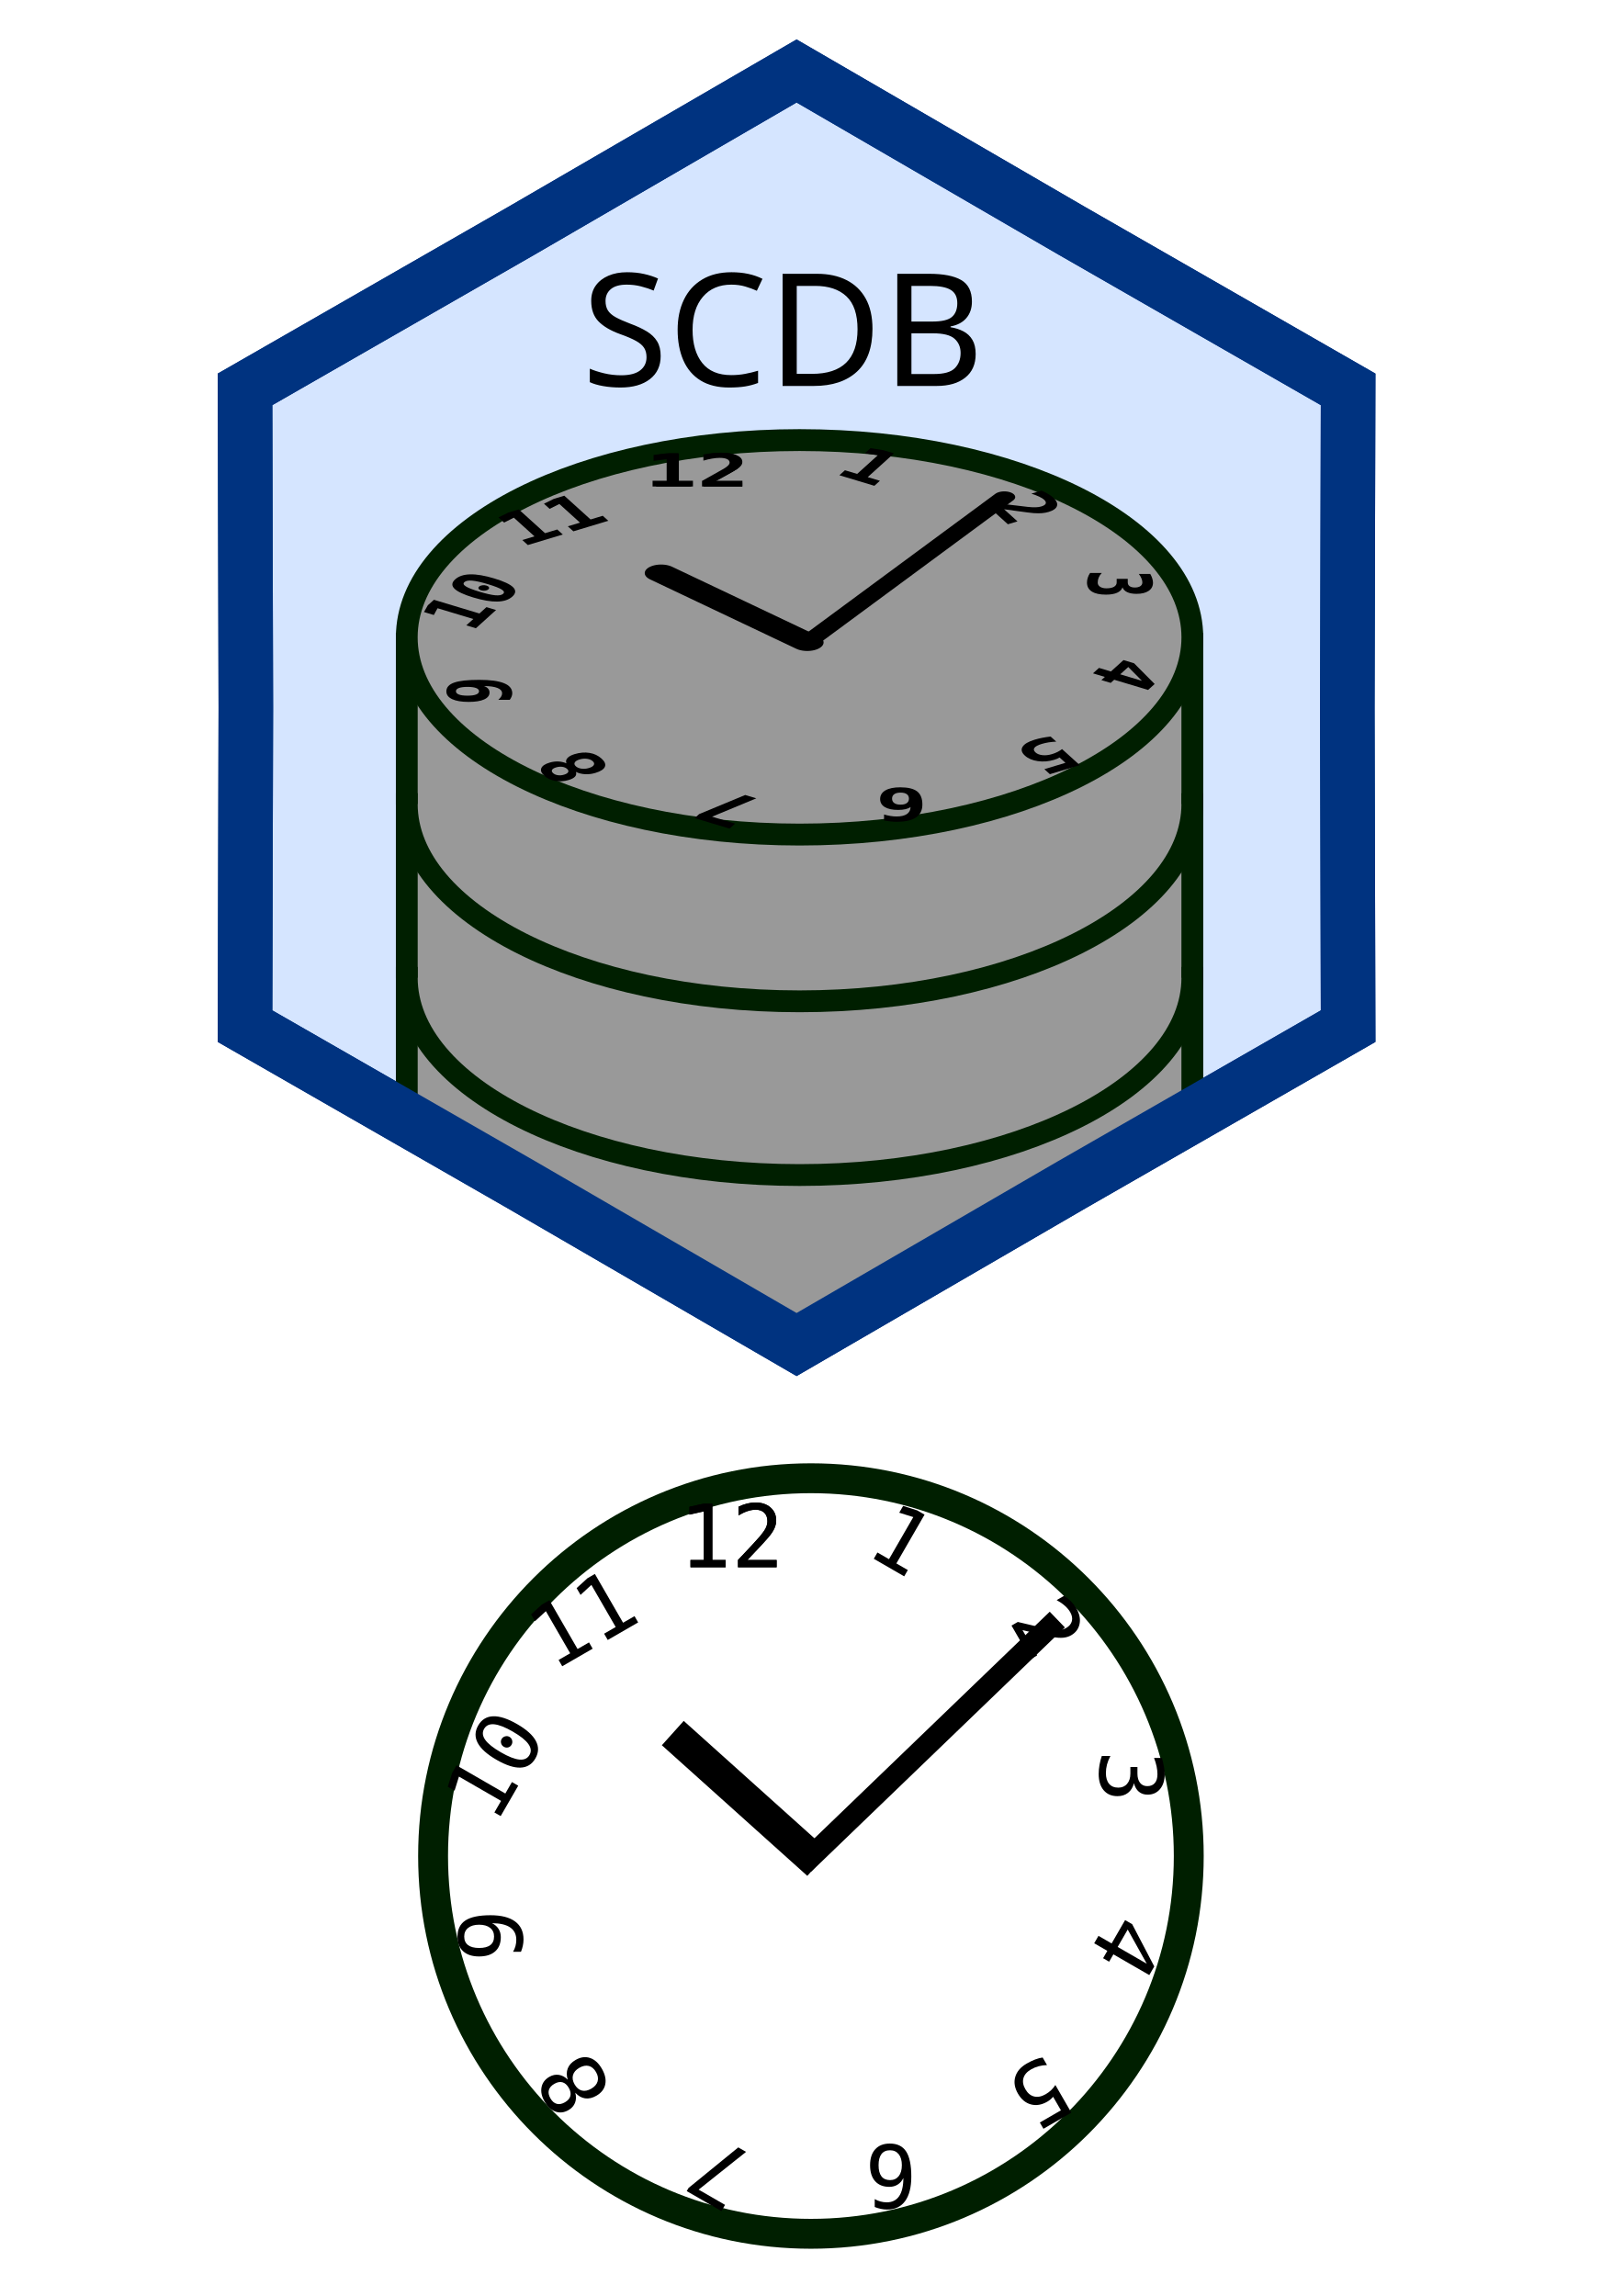
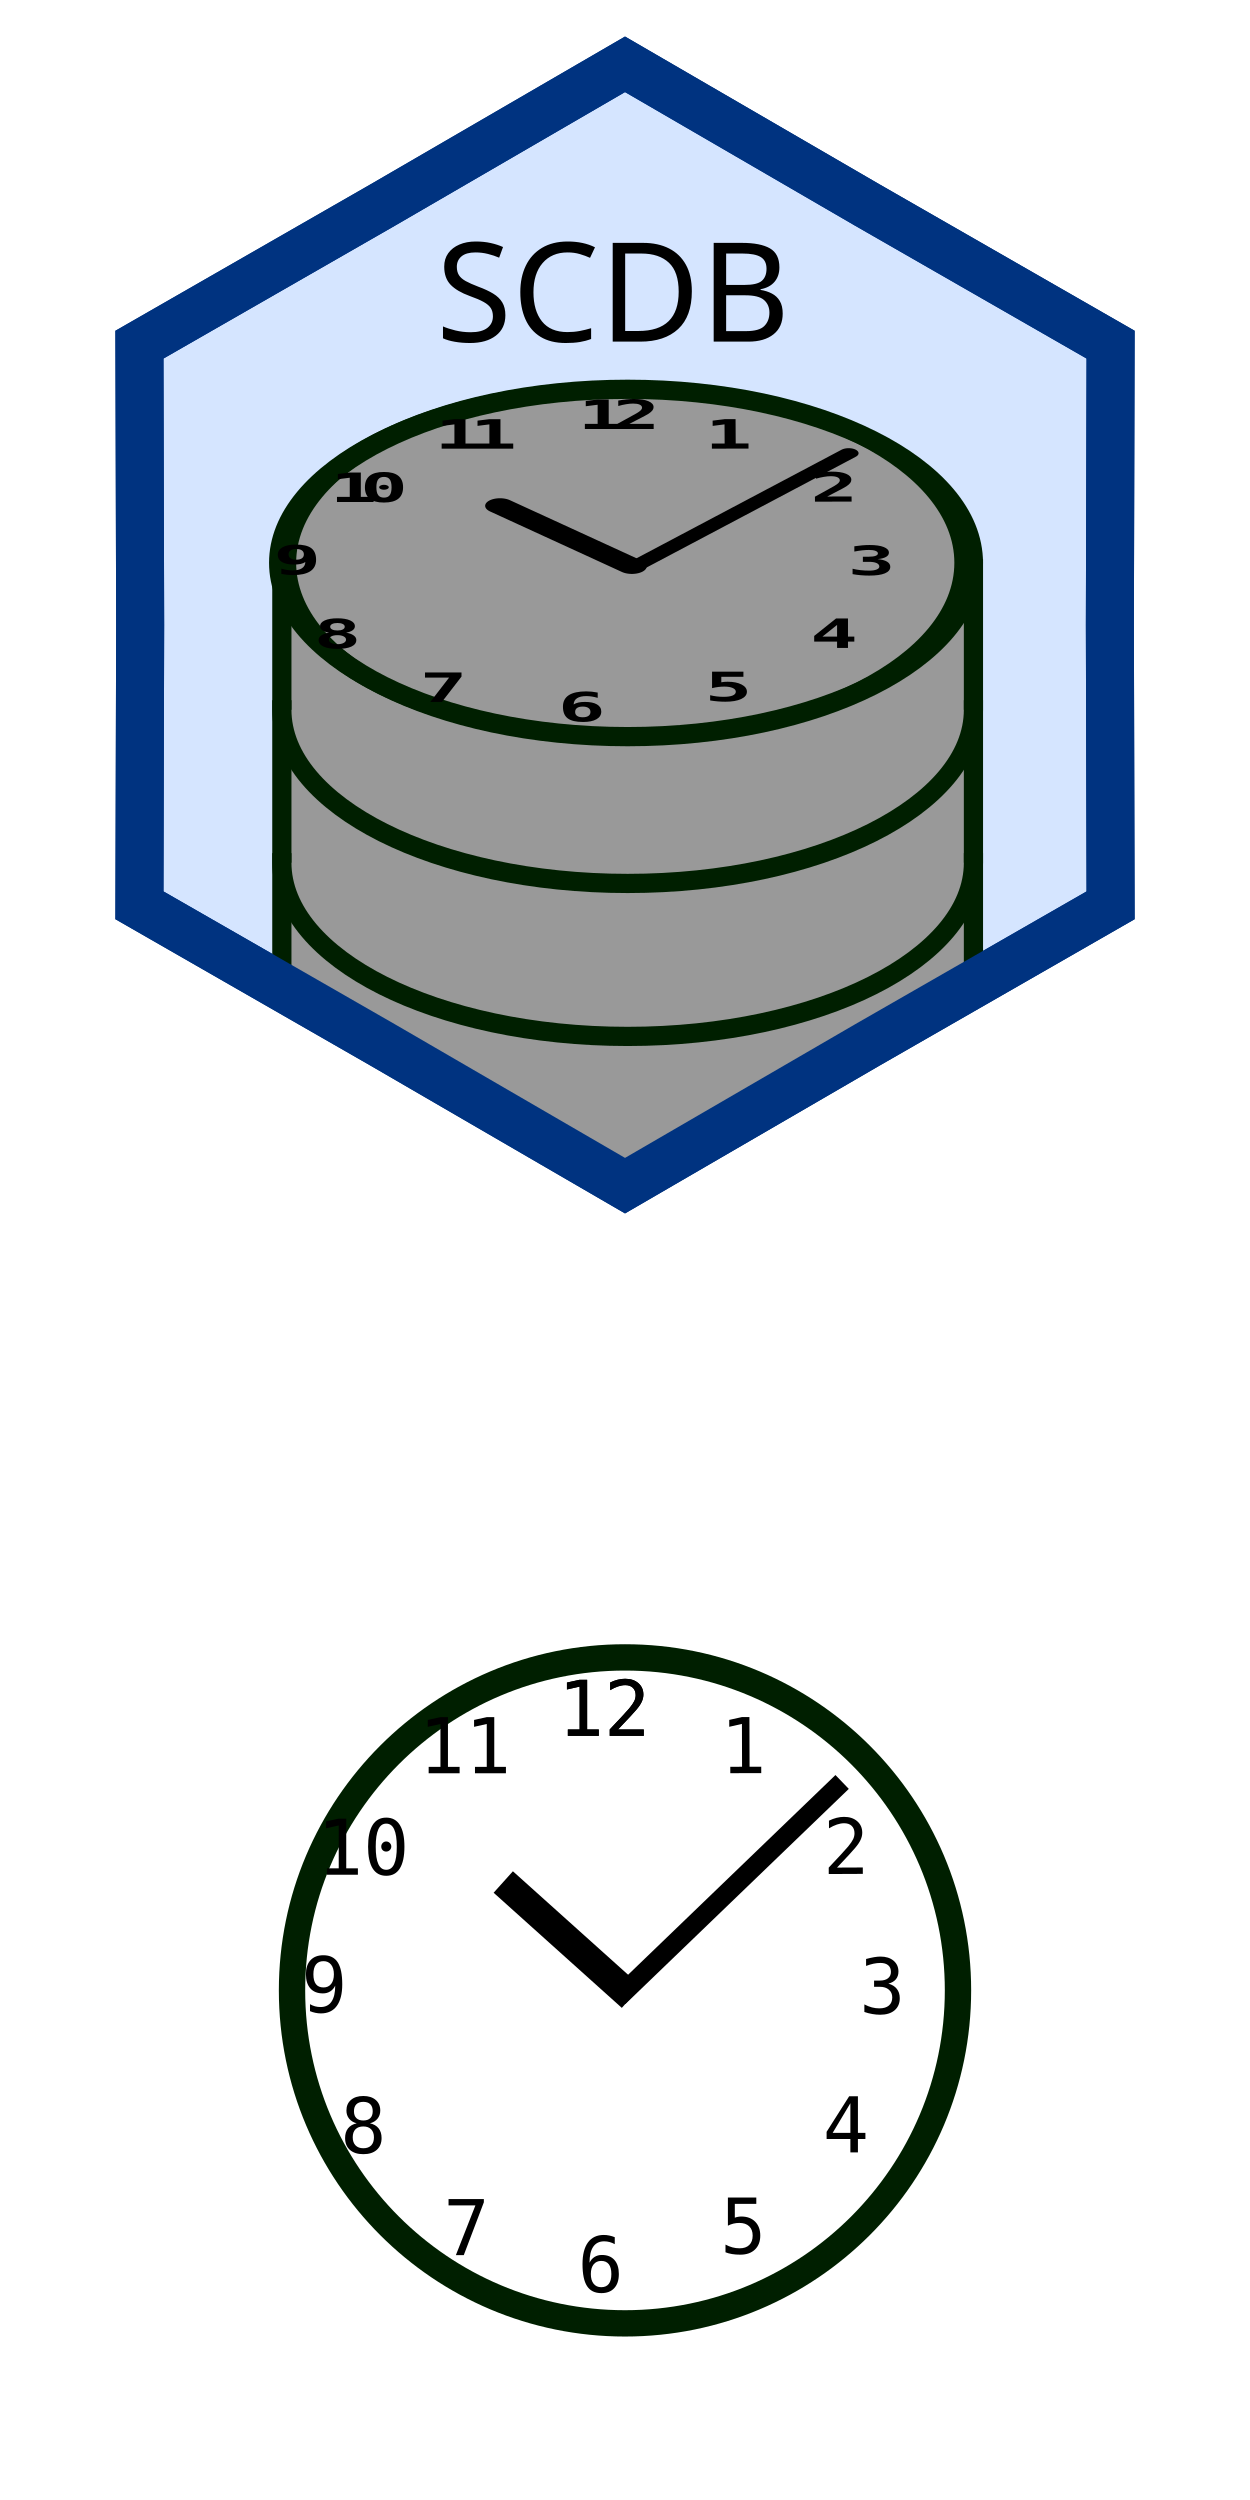
- <svg xmlns="http://www.w3.org/2000/svg" width="744.094" height="1052.362" id="svg3851" version="1.1">
+ <svg xmlns="http://www.w3.org/2000/svg" width="650" height="1300" id="svg3851" version="1.1">
  <defs id="defs3853">
    <clipPath id="clipPath4319" clipPathUnits="userSpaceOnUse">
-       <path style="fill:none;stroke:#003380;stroke-width:36.853;stroke-linecap:butt;stroke-linejoin:miter;stroke-miterlimit:4;stroke-opacity:1;stroke-dasharray:none" id="path4321" d="M -447.397,561.77 -633.976,668.852 -820,776.892 l -186.024,-108.041 -186.578,-107.082 0.554,-215.122 -0.554,-215.122 L -1006.024,24.444 -820,-83.596 l 186.024,108.041 186.578,107.082 -0.554,215.122 z" transform="matrix(0.6783726,0,0,0.6783726,166.3467,2302.13)" />
+       <path style="fill:none;stroke:#003380;stroke-width:36.853;stroke-linecap:butt;stroke-linejoin:miter;stroke-miterlimit:4;stroke-dasharray:none;stroke-opacity:1" id="path4321" d="M -447.397,561.77 -633.976,668.852 -820,776.892 l -186.024,-108.041 -186.578,-107.082 0.554,-215.122 -0.554,-215.122 L -1006.024,24.444 -820,-83.596 l 186.024,108.041 186.578,107.082 -0.554,215.122 z" transform="matrix(0.6783726,0,0,0.6783726,166.3467,2302.13)" />
    </clipPath>
  </defs>
  <g id="layer1">
-     <g transform="translate(71.35215,-1602.008)" id="g4585">
-       <path style="fill:none;stroke:#001f00;stroke-width:10;stroke-linecap:square;stroke-linejoin:miter;stroke-miterlimit:4;stroke-opacity:1;stroke-dasharray:none" id="path4341" d="m -701.429,2335.219 c 0,69.825 -56.604,126.429 -126.429,126.429 -69.825,0 -126.429,-56.604 -126.429,-126.429 0,-69.825 56.604,-126.428 126.429,-126.428 69.825,0 126.429,56.604 126.429,126.428 z" transform="matrix(1.369565,0,0,1.369565,1434.074,-745.5284)" />
-       <text xml:space="preserve" style="font-size:40px;font-style:normal;font-weight:normal;line-height:125%;letter-spacing:0px;word-spacing:0px;fill:#000000;fill-opacity:1;stroke:none;font-family:Sans" x="300.273" y="2320.356" id="text4347">
-         <tspan id="tspan4349" x="300.273" y="2320.356" style="font-style:normal;font-variant:normal;font-weight:normal;font-stretch:normal;text-align:center;text-anchor:middle;font-family:Monospace;-inkscape-font-specification:Monospace">12</tspan>
+     <g id="g3678" transform="translate(-46.6223,184.3012)">
+       <circle style="fill:none;stroke:#001f00;stroke-width:10;stroke-linecap:square;stroke-linejoin:miter;stroke-miterlimit:4;stroke-dasharray:none;stroke-opacity:1" id="path4341" transform="matrix(1.369565,0,0,1.369565,1505.427,-2347.536)" cx="-827.857" cy="2335.219" r="126.429" />
+       <text xml:space="preserve" style="font-style:normal;font-weight:normal;line-height:0%;font-family:sans-serif;letter-spacing:0px;word-spacing:0px;fill:#000000;fill-opacity:1;stroke:none" x="371.625" y="718.348" id="text4347">
+         <tspan id="tspan4349" x="371.625" y="718.348" style="font-style:normal;font-variant:normal;font-weight:normal;font-stretch:normal;font-size:40px;line-height:1.25;font-family:monospace;-inkscape-font-specification:Monospace;text-align:center;text-anchor:middle">12</tspan>
      </text>
-       <text id="use4509" y="2320.356" x="300.273" style="font-size:40px;font-style:normal;font-weight:normal;line-height:125%;letter-spacing:0px;word-spacing:0px;fill:#000000;fill-opacity:1;stroke:none;font-family:Sans" xml:space="preserve">
-         <tspan style="font-style:normal;font-variant:normal;font-weight:normal;font-stretch:normal;text-align:center;text-anchor:middle;font-family:Monospace;-inkscape-font-specification:Monospace" y="2320.356" x="300.273" id="tspan4579">12</tspan>
+       <text id="use4509" y="718.348" x="371.625" style="font-style:normal;font-weight:normal;line-height:0%;font-family:sans-serif;letter-spacing:0px;word-spacing:0px;fill:#000000;fill-opacity:1;stroke:none" xml:space="preserve">
+         <tspan style="font-style:normal;font-variant:normal;font-weight:normal;font-stretch:normal;font-size:40px;line-height:1.25;font-family:monospace;-inkscape-font-specification:Monospace;text-align:center;text-anchor:middle" y="718.348" x="371.625" id="tspan4579">12</tspan>
      </text>
-       <text id="use4511" y="1841.582" x="1486.388" style="font-size:40px;font-style:normal;font-weight:normal;line-height:125%;letter-spacing:0px;word-spacing:0px;fill:#000000;fill-opacity:1;stroke:none;font-family:Sans" xml:space="preserve" transform="matrix(0.8660254,0.5,-0.5,0.8660254,0,0)">
-         <tspan style="font-style:normal;font-variant:normal;font-weight:normal;font-stretch:normal;text-align:center;text-anchor:middle;font-family:Monospace;-inkscape-font-specification:Monospace" y="1841.582" x="1486.388" id="tspan4575">1</tspan>
+       <text id="use4511" y="739.04" x="441.837" style="font-style:normal;font-weight:normal;line-height:0%;font-family:sans-serif;letter-spacing:0px;word-spacing:0px;fill:#000000;fill-opacity:1;stroke:none" xml:space="preserve" transform="rotate(-0.1724279)">
+         <tspan style="font-style:normal;font-variant:normal;font-weight:normal;font-stretch:normal;font-size:40px;line-height:1.25;font-family:monospace;-inkscape-font-specification:Monospace;text-align:center;text-anchor:middle" y="739.04" x="441.837" id="tspan4575">1</tspan>
      </text>
-       <text id="use4513" y="833.894" x="2274.206" style="font-size:40px;font-style:normal;font-weight:normal;line-height:125%;letter-spacing:0px;word-spacing:0px;fill:#000000;fill-opacity:1;stroke:none;font-family:Sans" xml:space="preserve" transform="matrix(0.5,0.8660254,-0.8660254,0.5,0,0)">
-         <tspan style="font-style:normal;font-variant:normal;font-weight:normal;font-stretch:normal;text-align:center;text-anchor:middle;font-family:Monospace;-inkscape-font-specification:Monospace" y="833.894" x="2274.206" id="tspan4571">2</tspan>
+       <text id="use4513" y="792.361" x="493.966" style="font-style:normal;font-weight:normal;line-height:0%;font-family:sans-serif;letter-spacing:0px;word-spacing:0px;fill:#000000;fill-opacity:1;stroke:none" xml:space="preserve" transform="rotate(-0.2608084)">
+         <tspan style="font-style:normal;font-variant:normal;font-weight:normal;font-stretch:normal;font-size:40px;line-height:1.25;font-family:monospace;-inkscape-font-specification:Monospace;text-align:center;text-anchor:middle" y="792.361" x="493.966" id="tspan4571">2</tspan>
      </text>
-       <text id="use4515" y="-432.698" x="2452.632" style="font-size:40px;font-style:normal;font-weight:normal;line-height:125%;letter-spacing:0px;word-spacing:0px;fill:#000000;fill-opacity:1;stroke:none;font-family:Sans" xml:space="preserve" transform="matrix(0,1,-1,0,0,0)">
-         <tspan style="font-style:normal;font-variant:normal;font-weight:normal;font-stretch:normal;text-align:center;text-anchor:middle;font-family:Monospace;-inkscape-font-specification:Monospace" y="-432.698" x="2452.632" id="tspan4567">3</tspan>
+       <text id="use4515" y="862.802" x="516.384" style="font-style:normal;font-weight:normal;line-height:0%;font-family:sans-serif;letter-spacing:0px;word-spacing:0px;fill:#000000;fill-opacity:1;stroke:none" xml:space="preserve">
+         <tspan style="font-style:normal;font-variant:normal;font-weight:normal;font-stretch:normal;font-size:40px;line-height:1.25;font-family:monospace;-inkscape-font-specification:Monospace;text-align:center;text-anchor:middle" y="862.802" x="516.384" id="tspan4567">3</tspan>
      </text>
-       <text id="use4517" y="-1618.812" x="1973.858" style="font-size:40px;font-style:normal;font-weight:normal;line-height:125%;letter-spacing:0px;word-spacing:0px;fill:#000000;fill-opacity:1;stroke:none;font-family:Sans" xml:space="preserve" transform="matrix(-0.5,0.8660254,-0.8660254,-0.5,0,0)">
-         <tspan style="font-style:normal;font-variant:normal;font-weight:normal;font-stretch:normal;text-align:center;text-anchor:middle;font-family:Monospace;-inkscape-font-specification:Monospace" y="-1618.812" x="1973.858" id="tspan4563">4</tspan>
+       <text id="use4517" y="934.931" x="497.424" style="font-style:normal;font-weight:normal;line-height:0%;font-family:sans-serif;letter-spacing:0px;word-spacing:0px;fill:#000000;fill-opacity:1;stroke:none" xml:space="preserve">
+         <tspan style="font-style:normal;font-variant:normal;font-weight:normal;font-stretch:normal;font-size:40px;line-height:1.25;font-family:monospace;-inkscape-font-specification:Monospace;text-align:center;text-anchor:middle" y="934.931" x="497.424" id="tspan4563">4</tspan>
      </text>
-       <text id="use4519" y="-2406.63" x="966.17" style="font-size:40px;font-style:normal;font-weight:normal;line-height:125%;letter-spacing:0px;word-spacing:0px;fill:#000000;fill-opacity:1;stroke:none;font-family:Sans" xml:space="preserve" transform="matrix(-0.8660254,0.5,-0.5,-0.8660254,0,0)">
-         <tspan style="font-style:normal;font-variant:normal;font-weight:normal;font-stretch:normal;text-align:center;text-anchor:middle;font-family:Monospace;-inkscape-font-specification:Monospace" y="-2406.63" x="966.17" id="tspan4559">5</tspan>
+       <text id="use4519" y="987.569" x="444.048" style="font-style:normal;font-weight:normal;line-height:0%;font-family:sans-serif;letter-spacing:0px;word-spacing:0px;fill:#000000;fill-opacity:1;stroke:none" xml:space="preserve">
+         <tspan style="font-style:normal;font-variant:normal;font-weight:normal;font-stretch:normal;font-size:40px;line-height:1.25;font-family:monospace;-inkscape-font-specification:Monospace;text-align:center;text-anchor:middle" y="987.569" x="444.048" id="tspan4559">5</tspan>
      </text>
-       <text id="use4521" y="-2585.057" x="-300.422" style="font-size:40px;font-style:normal;font-weight:normal;line-height:125%;letter-spacing:0px;word-spacing:0px;fill:#000000;fill-opacity:1;stroke:none;font-family:Sans" xml:space="preserve" transform="scale(-1,-1)">
-         <tspan style="font-style:normal;font-variant:normal;font-weight:normal;font-stretch:normal;text-align:center;text-anchor:middle;font-family:Monospace;-inkscape-font-specification:Monospace" y="-2585.057" x="-300.422" id="tspan4555">6</tspan>
+       <text id="use4521" y="1007.561" x="369.899" style="font-style:normal;font-weight:normal;line-height:0%;font-family:sans-serif;letter-spacing:0px;word-spacing:0px;fill:#000000;fill-opacity:1;stroke:none" xml:space="preserve">
+         <tspan style="font-style:normal;font-variant:normal;font-weight:normal;font-stretch:normal;font-size:40px;line-height:1.25;font-family:monospace;-inkscape-font-specification:Monospace;text-align:center;text-anchor:middle" y="1007.561" x="369.899" id="tspan4555">6</tspan>
      </text>
-       <text id="use4523" y="-2106.283" x="-1486.536" style="font-size:40px;font-style:normal;font-weight:normal;line-height:125%;letter-spacing:0px;word-spacing:0px;fill:#000000;fill-opacity:1;stroke:none;font-family:Sans" xml:space="preserve" transform="matrix(-0.8660254,-0.5,0.5,-0.8660254,0,0)">
-         <tspan style="font-style:normal;font-variant:normal;font-weight:normal;font-stretch:normal;text-align:center;text-anchor:middle;font-family:Monospace;-inkscape-font-specification:Monospace" y="-2106.283" x="-1486.536" id="tspan4551">7</tspan>
+       <text id="use4523" y="988.359" x="300.109" style="font-style:normal;font-weight:normal;line-height:0%;font-family:sans-serif;letter-spacing:0px;word-spacing:0px;fill:#000000;fill-opacity:1;stroke:none" xml:space="preserve">
+         <tspan style="font-style:normal;font-variant:normal;font-weight:normal;font-stretch:normal;font-size:40px;line-height:1.25;font-family:monospace;-inkscape-font-specification:Monospace;text-align:center;text-anchor:middle" y="988.359" x="300.109" id="tspan4551">7</tspan>
      </text>
-       <text id="use4525" y="-1098.595" x="-2274.354" style="font-size:40px;font-style:normal;font-weight:normal;line-height:125%;letter-spacing:0px;word-spacing:0px;fill:#000000;fill-opacity:1;stroke:none;font-family:Sans" xml:space="preserve" transform="matrix(-0.5,-0.8660254,0.8660254,-0.5,0,0)">
-         <tspan style="font-style:normal;font-variant:normal;font-weight:normal;font-stretch:normal;text-align:center;text-anchor:middle;font-family:Monospace;-inkscape-font-specification:Monospace" y="-1098.595" x="-2274.354" id="tspan4547">8</tspan>
+       <text id="use4525" y="935.305" x="246.475" style="font-style:normal;font-weight:normal;line-height:0%;font-family:sans-serif;letter-spacing:0px;word-spacing:0px;fill:#000000;fill-opacity:1;stroke:none" xml:space="preserve">
+         <tspan style="font-style:normal;font-variant:normal;font-weight:normal;font-stretch:normal;font-size:40px;line-height:1.25;font-family:monospace;-inkscape-font-specification:Monospace;text-align:center;text-anchor:middle" y="935.305" x="246.475" id="tspan4547">8</tspan>
      </text>
-       <text id="use4527" y="167.997" x="-2452.781" style="font-size:40px;font-style:normal;font-weight:normal;line-height:125%;letter-spacing:0px;word-spacing:0px;fill:#000000;fill-opacity:1;stroke:none;font-family:Sans" xml:space="preserve" transform="matrix(0,-1,1,0,0,0)">
-         <tspan style="font-style:normal;font-variant:normal;font-weight:normal;font-stretch:normal;text-align:center;text-anchor:middle;font-family:Monospace;-inkscape-font-specification:Monospace" y="167.997" x="-2452.781" id="tspan4543">9</tspan>
+       <text id="use4527" y="862.111" x="226.176" style="font-style:normal;font-weight:normal;line-height:0%;font-family:sans-serif;letter-spacing:0px;word-spacing:0px;fill:#000000;fill-opacity:1;stroke:none" xml:space="preserve">
+         <tspan style="font-style:normal;font-variant:normal;font-weight:normal;font-stretch:normal;font-size:40px;line-height:1.25;font-family:monospace;-inkscape-font-specification:Monospace;text-align:center;text-anchor:middle" y="862.111" x="226.176" id="tspan4543">9</tspan>
      </text>
-       <text id="use4529" y="1354.112" x="-1974.007" style="font-size:40px;font-style:normal;font-weight:normal;line-height:125%;letter-spacing:0px;word-spacing:0px;fill:#000000;fill-opacity:1;stroke:none;font-family:Sans" xml:space="preserve" transform="matrix(0.5,-0.8660254,0.8660254,0.5,0,0)">
-         <tspan style="font-style:normal;font-variant:normal;font-weight:normal;font-stretch:normal;text-align:center;text-anchor:middle;font-family:Monospace;-inkscape-font-specification:Monospace" y="1354.112" x="-1974.007" id="tspan4539">10</tspan>
+       <text id="use4529" y="790.547" x="246.358" style="font-style:normal;font-weight:normal;line-height:0%;font-family:sans-serif;letter-spacing:0px;word-spacing:0px;fill:#000000;fill-opacity:1;stroke:none" xml:space="preserve">
+         <tspan style="font-style:normal;font-variant:normal;font-weight:normal;font-stretch:normal;font-size:40px;line-height:1.25;font-family:monospace;-inkscape-font-specification:Monospace;text-align:center;text-anchor:middle" y="790.547" x="246.358" id="tspan4539">10</tspan>
      </text>
-       <text id="use4531" y="2141.93" x="-966.319" style="font-size:40px;font-style:normal;font-weight:normal;line-height:125%;letter-spacing:0px;word-spacing:0px;fill:#000000;fill-opacity:1;stroke:none;font-family:Sans" xml:space="preserve" transform="matrix(0.8660254,-0.5,0.5,0.8660254,0,0)">
-         <tspan style="font-style:normal;font-variant:normal;font-weight:normal;font-stretch:normal;text-align:center;text-anchor:middle;font-family:Monospace;-inkscape-font-specification:Monospace" y="2141.93" x="-966.319" id="tspan4535">11</tspan>
+       <text id="use4531" y="737.781" x="299.249" style="font-style:normal;font-weight:normal;line-height:0%;font-family:sans-serif;letter-spacing:0px;word-spacing:0px;fill:#000000;fill-opacity:1;stroke:none" xml:space="preserve">
+         <tspan style="font-style:normal;font-variant:normal;font-weight:normal;font-stretch:normal;font-size:40px;line-height:1.25;font-family:monospace;-inkscape-font-specification:Monospace;text-align:center;text-anchor:middle" y="737.781" x="299.249" id="tspan4535">11</tspan>
      </text>
-       <path style="fill:none;stroke:#000000;stroke-width:10;stroke-linecap:butt;stroke-linejoin:miter;stroke-miterlimit:4;stroke-opacity:1;stroke-dasharray:none" d="M 296.99,2456.222 413.173,2344.327" id="path4581" />
-       <path id="path4583" d="m 236.966,2396.35 66.655,59.872" style="fill:none;stroke:#000000;stroke-width:15;stroke-linecap:butt;stroke-linejoin:miter;stroke-miterlimit:4;stroke-opacity:1;stroke-dasharray:none" />
+       <path style="fill:none;stroke:#000000;stroke-width:10;stroke-linecap:butt;stroke-linejoin:miter;stroke-miterlimit:4;stroke-dasharray:none;stroke-opacity:1" d="M 368.342,854.214 484.525,742.319" id="path4581" />
+       <path id="path4583" d="m 308.319,794.342 66.655,59.872" style="fill:none;stroke:#000000;stroke-width:15;stroke-linecap:butt;stroke-linejoin:miter;stroke-miterlimit:4;stroke-dasharray:none;stroke-opacity:1" />
    </g>
-     <g transform="translate(906.4881,-1962.369)" id="g4814">
-       <path transform="matrix(0.6783726,0,0,0.6783726,14.82379,2051.612)" d="M -447.397,561.77 -633.976,668.852 -820,776.892 l -186.024,-108.041 -186.578,-107.082 0.554,-215.122 -0.554,-215.122 L -1006.024,24.444 -820,-83.596 l 186.024,108.041 186.578,107.082 -0.554,215.122 z" id="path2985-1-6-4-8" style="fill:#d5e5ff;fill-rule:evenodd;stroke:#003380;stroke-width:36.853;stroke-linecap:butt;stroke-linejoin:miter;stroke-miterlimit:4;stroke-opacity:1;stroke-dasharray:none" />
-       <g id="g4312" clip-path="url(#clipPath4319)" transform="translate(-151.5229,-250.5178)">
-         <rect y="2507.992" x="-568.549" height="289.914" width="360" id="rect3498" style="fill:#999999;fill-opacity:1;stroke:#001f00;stroke-width:10;stroke-linecap:square;stroke-linejoin:miter;stroke-miterlimit:4;stroke-opacity:1;stroke-dasharray:none" />
-         <path id="path3363-1-3" d="m -208.549,2734.681 c 0,49.931 -80.589,90.409 -180,90.409 -99.411,0 -180,-40.477 -180,-90.409" style="fill:#999999;fill-opacity:1;stroke:#001f00;stroke-width:10;stroke-linecap:square;stroke-linejoin:miter;stroke-miterlimit:4;stroke-opacity:1" />
-         <path id="path3363-1-9" d="m -208.549,2661.053 c 0,49.931 -80.589,90.409 -180,90.409 -99.411,0 -180,-40.477 -180,-90.409" style="fill:#999999;fill-opacity:1;stroke:#001f00;stroke-width:10;stroke-linecap:square;stroke-linejoin:miter;stroke-miterlimit:4;stroke-opacity:1" />
-         <path id="path3363-1" d="m -208.549,2581.426 c 0,49.931 -80.589,90.409 -180,90.409 -99.411,0 -180,-40.477 -180,-90.409" style="fill:#999999;fill-opacity:1;stroke:#001f00;stroke-width:10;stroke-linecap:square;stroke-linejoin:miter;stroke-miterlimit:4;stroke-opacity:1" />
-         <path style="fill:#999999;fill-opacity:1;stroke:#001f00;stroke-width:4.591;stroke-linecap:square;stroke-linejoin:miter;stroke-miterlimit:4;stroke-opacity:1;stroke-dasharray:none" id="path3363" d="m -916.208,2427.18 c 0,22.874 -37.085,41.416 -82.833,41.416 -45.747,0 -82.832,-18.543 -82.832,-41.416 0,-22.874 37.085,-41.416 82.832,-41.416 45.747,0 82.833,18.543 82.833,41.416 z" transform="matrix(2.17306,0,0,2.182927,1782.426,-2793.354)" />
-       </g>
-       <text id="text3093-5-2-4-0" y="2139.267" x="-639.863" style="font-size:87.649px;font-style:normal;font-weight:normal;line-height:125%;letter-spacing:0px;word-spacing:0px;fill:#000000;fill-opacity:1;stroke:none;font-family:Sans" xml:space="preserve">
-         <tspan style="font-size:72px" id="tspan3143-1-8" y="2139.267" x="-639.863">SCDB</tspan>
-       </text>
-       <path transform="matrix(0.6783726,0,0,0.6783726,14.82379,2051.612)" d="M -447.397,561.77 -633.976,668.852 -820,776.892 l -186.024,-108.041 -186.578,-107.082 0.554,-215.122 -0.554,-215.122 L -1006.024,24.444 -820,-83.596 l 186.024,108.041 186.578,107.082 -0.554,215.122 z" id="path2985-1-6-4-8-5" style="fill:none;stroke:#003380;stroke-width:36.853;stroke-linecap:butt;stroke-linejoin:miter;stroke-miterlimit:4;stroke-opacity:1;stroke-dasharray:none" />
-       <g transform="matrix(1,0,0,0.5220328,-840.494,974.0636)" id="g4585-3">
-         <text id="text4347-7" y="2320.356" x="300.273" style="font-size:40px;font-style:normal;font-weight:normal;line-height:125%;letter-spacing:0px;word-spacing:0px;fill:#000000;fill-opacity:1;stroke:none;font-family:Sans" xml:space="preserve">
-           <tspan style="font-style:normal;font-variant:normal;font-weight:normal;font-stretch:normal;text-align:center;text-anchor:middle;font-family:Monospace;-inkscape-font-specification:Monospace" y="2320.356" x="300.273" id="tspan4349-3">12</tspan>
-         </text>
-         <text xml:space="preserve" style="font-size:40px;font-style:normal;font-weight:bold;line-height:125%;letter-spacing:0px;word-spacing:0px;fill:#000000;fill-opacity:1;stroke:none;font-family:Sans;-inkscape-font-specification:Monospace Bold" x="300.273" y="2320.356" id="use4509-6">
-           <tspan id="tspan4579-4" x="300.273" y="2320.356" style="font-style:normal;font-variant:normal;font-weight:bold;font-stretch:normal;text-align:center;text-anchor:middle;font-family:Monospace;-inkscape-font-specification:Monospace Bold">12</tspan>
-         </text>
-         <text transform="matrix(0.8660254,0.5,-0.5,0.8660254,0,0)" xml:space="preserve" style="font-size:40px;font-style:normal;font-weight:bold;line-height:125%;letter-spacing:0px;word-spacing:0px;fill:#000000;fill-opacity:1;stroke:none;font-family:Sans;-inkscape-font-specification:Sans Bold" x="1486.388" y="1841.582" id="use4511-0">
-           <tspan id="tspan4575-4" x="1486.388" y="1841.582" style="font-style:normal;font-variant:normal;font-weight:bold;font-stretch:normal;text-align:center;text-anchor:middle;font-family:Monospace;-inkscape-font-specification:Sans Bold">1</tspan>
-         </text>
-         <text transform="matrix(0.5,0.8660254,-0.8660254,0.5,0,0)" xml:space="preserve" style="font-size:40px;font-style:normal;font-weight:bold;line-height:125%;letter-spacing:0px;word-spacing:0px;fill:#000000;fill-opacity:1;stroke:none;font-family:Sans;-inkscape-font-specification:Sans Bold" x="2274.206" y="833.894" id="use4513-6">
-           <tspan id="tspan4571-4" x="2274.206" y="833.894" style="font-style:normal;font-variant:normal;font-weight:bold;font-stretch:normal;text-align:center;text-anchor:middle;font-family:Monospace;-inkscape-font-specification:Sans Bold">2</tspan>
-         </text>
-         <text transform="matrix(0,1,-1,0,0,0)" xml:space="preserve" style="font-size:40px;font-style:normal;font-weight:bold;line-height:125%;letter-spacing:0px;word-spacing:0px;fill:#000000;fill-opacity:1;stroke:none;font-family:Sans;-inkscape-font-specification:Sans Bold" x="2452.632" y="-432.698" id="use4515-5">
-           <tspan id="tspan4567-8" x="2452.632" y="-432.698" style="font-style:normal;font-variant:normal;font-weight:bold;font-stretch:normal;text-align:center;text-anchor:middle;font-family:Monospace;-inkscape-font-specification:Sans Bold">3</tspan>
-         </text>
-         <text transform="matrix(-0.5,0.8660254,-0.8660254,-0.5,0,0)" xml:space="preserve" style="font-size:40px;font-style:normal;font-weight:bold;line-height:125%;letter-spacing:0px;word-spacing:0px;fill:#000000;fill-opacity:1;stroke:none;font-family:Sans;-inkscape-font-specification:Sans Bold" x="1973.858" y="-1618.812" id="use4517-9">
-           <tspan id="tspan4563-3" x="1973.858" y="-1618.812" style="font-style:normal;font-variant:normal;font-weight:bold;font-stretch:normal;text-align:center;text-anchor:middle;font-family:Monospace;-inkscape-font-specification:Sans Bold">4</tspan>
-         </text>
-         <text transform="matrix(-0.8660254,0.5,-0.5,-0.8660254,0,0)" xml:space="preserve" style="font-size:40px;font-style:normal;font-weight:bold;line-height:125%;letter-spacing:0px;word-spacing:0px;fill:#000000;fill-opacity:1;stroke:none;font-family:Sans;-inkscape-font-specification:Sans Bold" x="966.17" y="-2406.63" id="use4519-8">
-           <tspan id="tspan4559-4" x="966.17" y="-2406.63" style="font-style:normal;font-variant:normal;font-weight:bold;font-stretch:normal;text-align:center;text-anchor:middle;font-family:Monospace;-inkscape-font-specification:Sans Bold">5</tspan>
-         </text>
-         <text transform="scale(-1,-1)" xml:space="preserve" style="font-size:40px;font-style:normal;font-weight:bold;line-height:125%;letter-spacing:0px;word-spacing:0px;fill:#000000;fill-opacity:1;stroke:none;font-family:Sans;-inkscape-font-specification:Sans Bold" x="-300.422" y="-2585.057" id="use4521-4">
-           <tspan id="tspan4555-2" x="-300.422" y="-2585.057" style="font-style:normal;font-variant:normal;font-weight:bold;font-stretch:normal;text-align:center;text-anchor:middle;font-family:Monospace;-inkscape-font-specification:Sans Bold">6</tspan>
-         </text>
-         <text transform="matrix(-0.8660254,-0.5,0.5,-0.8660254,0,0)" xml:space="preserve" style="font-size:40px;font-style:normal;font-weight:bold;line-height:125%;letter-spacing:0px;word-spacing:0px;fill:#000000;fill-opacity:1;stroke:none;font-family:Sans;-inkscape-font-specification:Sans Bold" x="-1486.536" y="-2106.283" id="use4523-4">
-           <tspan id="tspan4551-1" x="-1486.536" y="-2106.283" style="font-style:normal;font-variant:normal;font-weight:bold;font-stretch:normal;text-align:center;text-anchor:middle;font-family:Monospace;-inkscape-font-specification:Sans Bold">7</tspan>
-         </text>
-         <text transform="matrix(-0.5,-0.8660254,0.8660254,-0.5,0,0)" xml:space="preserve" style="font-size:40px;font-style:normal;font-weight:bold;line-height:125%;letter-spacing:0px;word-spacing:0px;fill:#000000;fill-opacity:1;stroke:none;font-family:Sans;-inkscape-font-specification:Sans Bold" x="-2274.354" y="-1098.595" id="use4525-7">
-           <tspan id="tspan4547-9" x="-2274.354" y="-1098.595" style="font-style:normal;font-variant:normal;font-weight:bold;font-stretch:normal;text-align:center;text-anchor:middle;font-family:Monospace;-inkscape-font-specification:Sans Bold">8</tspan>
-         </text>
-         <text transform="matrix(0,-1,1,0,0,0)" xml:space="preserve" style="font-size:40px;font-style:normal;font-weight:bold;line-height:125%;letter-spacing:0px;word-spacing:0px;fill:#000000;fill-opacity:1;stroke:none;font-family:Sans;-inkscape-font-specification:Sans Bold" x="-2452.781" y="167.997" id="use4527-8">
-           <tspan id="tspan4543-1" x="-2452.781" y="167.997" style="font-style:normal;font-variant:normal;font-weight:bold;font-stretch:normal;text-align:center;text-anchor:middle;font-family:Monospace;-inkscape-font-specification:Sans Bold">9</tspan>
-         </text>
-         <text transform="matrix(0.5,-0.8660254,0.8660254,0.5,0,0)" xml:space="preserve" style="font-size:40px;font-style:normal;font-weight:bold;line-height:125%;letter-spacing:0px;word-spacing:0px;fill:#000000;fill-opacity:1;stroke:none;font-family:Sans;-inkscape-font-specification:Sans Bold" x="-1974.007" y="1354.112" id="use4529-3">
-           <tspan id="tspan4539-4" x="-1974.007" y="1354.112" style="font-style:normal;font-variant:normal;font-weight:bold;font-stretch:normal;text-align:center;text-anchor:middle;font-family:Monospace;-inkscape-font-specification:Sans Bold">10</tspan>
-         </text>
-         <text transform="matrix(0.8660254,-0.5,0.5,0.8660254,0,0)" xml:space="preserve" style="font-size:40px;font-style:normal;font-weight:bold;line-height:125%;letter-spacing:0px;word-spacing:0px;fill:#000000;fill-opacity:1;stroke:none;font-family:Sans;-inkscape-font-specification:Sans Bold" x="-966.319" y="2141.93" id="use4531-4">
-           <tspan id="tspan4535-8" x="-966.319" y="2141.93" style="font-style:normal;font-variant:normal;font-weight:bold;font-stretch:normal;text-align:center;text-anchor:middle;font-family:Monospace;-inkscape-font-specification:Sans Bold">11</tspan>
-         </text>
-         <path id="path4581-0" d="m 303.939,2457.239 90.306,-127.62" style="fill:none;stroke:#000000;stroke-width:10;stroke-linecap:round;stroke-linejoin:miter;stroke-miterlimit:4;stroke-opacity:1;stroke-dasharray:none" />
-         <path style="fill:none;stroke:#000000;stroke-width:15;stroke-linecap:round;stroke-linejoin:miter;stroke-miterlimit:4;stroke-opacity:1;stroke-dasharray:none" d="m 236.966,2396.35 66.972,60.889" id="path4583-3" />
+     <g id="g3709" transform="matrix(1.030077,0,0,0.5262217,1.370371,-136.6317)">
+       <g id="g4951" transform="translate(0,2.87945)">
+         <g id="g4866">
+           <g id="g5003" transform="matrix(0.9989643,0,0,0.9989239,-56.93042,-36.88002)">
+             <path style="fill:#d5e5ff;fill-rule:evenodd;stroke:#003380;stroke-width:36.853;stroke-linecap:butt;stroke-linejoin:miter;stroke-miterlimit:4;stroke-dasharray:none;stroke-opacity:1" id="path2985-1-6-4-8" d="M -447.397,561.77 -633.976,668.852 -820,776.892 l -186.024,-108.041 -186.578,-107.082 0.554,-215.122 -0.554,-215.122 L -1006.024,24.444 -820,-83.596 l 186.024,108.041 186.578,107.082 -0.554,215.122 z" transform="matrix(0.6585646,0,0,1.289138,911.5251,465.3463)" />
+             <g transform="matrix(0.9708007,0,0,1.90034,750.0356,-3909.483)" clip-path="url(#clipPath4319)" id="g4312">
+               <rect style="fill:#999999;fill-opacity:1;stroke:#001f00;stroke-width:10;stroke-linecap:square;stroke-linejoin:miter;stroke-miterlimit:4;stroke-dasharray:none;stroke-opacity:1" id="rect3498" width="360" height="289.914" x="-568.549" y="2507.992" />
+               <path style="fill:#999999;fill-opacity:1;stroke:#001f00;stroke-width:10;stroke-linecap:square;stroke-linejoin:miter;stroke-miterlimit:4;stroke-opacity:1" d="m -208.549,2734.681 c 0,49.931 -80.589,90.409 -180,90.409 -99.411,0 -180,-40.477 -180,-90.409" id="path3363-1-3" />
+               <path style="fill:#999999;fill-opacity:1;stroke:#001f00;stroke-width:10;stroke-linecap:square;stroke-linejoin:miter;stroke-miterlimit:4;stroke-opacity:1" d="m -208.549,2661.053 c 0,49.931 -80.589,90.409 -180,90.409 -99.411,0 -180,-40.477 -180,-90.409" id="path3363-1-9" />
+               <path style="fill:#999999;fill-opacity:1;stroke:#001f00;stroke-width:10;stroke-linecap:square;stroke-linejoin:miter;stroke-miterlimit:4;stroke-opacity:1" d="m -208.549,2581.426 c 0,49.931 -80.589,90.409 -180,90.409 -99.411,0 -180,-40.477 -180,-90.409" id="path3363-1" />
+               <ellipse transform="matrix(2.17306,0,0,2.182927,1782.426,-2793.354)" id="path3363" style="fill:#999999;fill-opacity:1;stroke:#001f00;stroke-width:4.591;stroke-linecap:square;stroke-linejoin:miter;stroke-miterlimit:4;stroke-dasharray:none;stroke-opacity:1" cx="-999.041" cy="2427.18" rx="82.833" ry="41.416" />
+             </g>
+             <text xml:space="preserve" style="font-style:normal;font-weight:normal;line-height:0%;font-family:sans-serif;letter-spacing:0px;word-spacing:0px;fill:#000000;fill-opacity:1;stroke:none" x="266.625" y="176.898" id="text3093-5-2-4-0" transform="matrix(0.9708007,0,0,1.90034,17.11486,295.7531)">
+               <tspan x="266.625" y="176.898" id="tspan3143-1-8" style="font-size:72px;line-height:1.25;font-family:sans-serif">SCDB</tspan>
+             </text>
+             <path style="fill:none;stroke:#003380;stroke-width:36.853;stroke-linecap:butt;stroke-linejoin:miter;stroke-miterlimit:4;stroke-dasharray:none;stroke-opacity:1" id="path2985-1-6-4-8-5" d="M -447.397,561.77 -633.976,668.852 -820,776.892 l -186.024,-108.041 -186.578,-107.082 0.554,-215.122 -0.554,-215.122 L -1006.024,24.444 -820,-83.596 l 186.024,108.041 186.578,107.082 -0.554,215.122 z" transform="matrix(0.6585646,0,0,1.289138,911.5251,465.3463)" />
+             <circle style="fill:none;stroke:#001f00;stroke-width:10;stroke-linecap:square;stroke-linejoin:miter;stroke-miterlimit:4;stroke-dasharray:none;stroke-opacity:1" id="path3711" transform="matrix(1.369565,0,0,1.369565,1505.427,-2347.536)" cx="-827.857" cy="2335.219" r="126.429" />
+             <text id="text3717" y="718.348" x="371.625" style="font-style:normal;font-weight:bold;line-height:0%;font-family:sans-serif;-inkscape-font-specification:'Sans Bold';letter-spacing:-6.411px;word-spacing:0px;fill:#000000;fill-opacity:1;stroke:none" xml:space="preserve">
+               <tspan style="font-style:normal;font-variant:normal;font-weight:bold;font-stretch:normal;font-size:40px;line-height:1.25;font-family:monospace;-inkscape-font-specification:'Sans Bold';text-align:center;letter-spacing:-6.411px;text-anchor:middle" y="718.348" x="368.42" id="tspan3719">12</tspan>
+             </text>
+             <text id="text3721" y="739.04" x="441.837" style="font-style:normal;font-weight:bold;line-height:0%;font-family:sans-serif;-inkscape-font-specification:'Sans Bold';letter-spacing:0px;word-spacing:0px;fill:#000000;fill-opacity:1;stroke:none" xml:space="preserve" transform="rotate(-0.1724279)">
+               <tspan style="font-style:normal;font-variant:normal;font-weight:bold;font-stretch:normal;font-size:40px;line-height:1.25;font-family:monospace;-inkscape-font-specification:'Sans Bold';text-align:center;text-anchor:middle" y="739.04" x="441.837" id="tspan3723">1</tspan>
+             </text>
+             <text id="text3725" y="792.361" x="493.966" style="font-style:normal;font-weight:bold;line-height:0%;font-family:sans-serif;-inkscape-font-specification:'Sans Bold';letter-spacing:0px;word-spacing:0px;fill:#000000;fill-opacity:1;stroke:none" xml:space="preserve" transform="rotate(-0.2608084)">
+               <tspan style="font-style:normal;font-variant:normal;font-weight:bold;font-stretch:normal;font-size:40px;line-height:1.25;font-family:monospace;-inkscape-font-specification:'Sans Bold';text-align:center;text-anchor:middle" y="792.361" x="493.966" id="tspan3727">2</tspan>
+             </text>
+             <text id="text3729" y="862.802" x="516.384" style="font-style:normal;font-weight:bold;line-height:0%;font-family:sans-serif;-inkscape-font-specification:'Sans Bold';letter-spacing:0px;word-spacing:0px;fill:#000000;fill-opacity:1;stroke:none" xml:space="preserve">
+               <tspan style="font-style:normal;font-variant:normal;font-weight:bold;font-stretch:normal;font-size:40px;line-height:1.25;font-family:monospace;-inkscape-font-specification:'Sans Bold';text-align:center;text-anchor:middle" y="862.802" x="516.384" id="tspan3731">3</tspan>
+             </text>
+             <text id="text3733" y="934.931" x="497.424" style="font-style:normal;font-weight:bold;line-height:0%;font-family:sans-serif;-inkscape-font-specification:'Sans Bold';letter-spacing:0px;word-spacing:0px;fill:#000000;fill-opacity:1;stroke:none" xml:space="preserve">
+               <tspan style="font-style:normal;font-variant:normal;font-weight:bold;font-stretch:normal;font-size:40px;line-height:1.25;font-family:monospace;-inkscape-font-specification:'Sans Bold';text-align:center;text-anchor:middle" y="934.931" x="497.424" id="tspan3735">4</tspan>
+             </text>
+             <text id="text3737" y="987.569" x="444.048" style="font-style:normal;font-weight:bold;line-height:0%;font-family:sans-serif;-inkscape-font-specification:'Sans Bold';letter-spacing:0px;word-spacing:0px;fill:#000000;fill-opacity:1;stroke:none" xml:space="preserve">
+               <tspan style="font-style:normal;font-variant:normal;font-weight:bold;font-stretch:normal;font-size:40px;line-height:1.25;font-family:monospace;-inkscape-font-specification:'Sans Bold';text-align:center;text-anchor:middle" y="987.569" x="444.048" id="tspan3739">5</tspan>
+             </text>
+             <text id="text3741" y="1007.561" x="369.899" style="font-style:normal;font-weight:bold;line-height:0%;font-family:sans-serif;-inkscape-font-specification:'Sans Bold';letter-spacing:0px;word-spacing:0px;fill:#000000;fill-opacity:1;stroke:none" xml:space="preserve">
+               <tspan style="font-style:normal;font-variant:normal;font-weight:bold;font-stretch:normal;font-size:40px;line-height:1.25;font-family:monospace;-inkscape-font-specification:'Sans Bold';text-align:center;text-anchor:middle" y="1007.561" x="369.899" id="tspan3743">6</tspan>
+             </text>
+             <text id="text3745" y="988.359" x="300.109" style="font-style:normal;font-weight:bold;line-height:0%;font-family:sans-serif;-inkscape-font-specification:'Sans Bold';letter-spacing:0px;word-spacing:0px;fill:#000000;fill-opacity:1;stroke:none" xml:space="preserve">
+               <tspan style="font-style:normal;font-variant:normal;font-weight:bold;font-stretch:normal;font-size:40px;line-height:1.25;font-family:monospace;-inkscape-font-specification:'Sans Bold';text-align:center;text-anchor:middle" y="988.359" x="300.109" id="tspan3747">7</tspan>
+             </text>
+             <text id="text3749" y="935.305" x="246.475" style="font-style:normal;font-weight:bold;line-height:0%;font-family:sans-serif;-inkscape-font-specification:'Sans Bold';letter-spacing:0px;word-spacing:0px;fill:#000000;fill-opacity:1;stroke:none" xml:space="preserve">
+               <tspan style="font-style:normal;font-variant:normal;font-weight:bold;font-stretch:normal;font-size:40px;line-height:1.25;font-family:monospace;-inkscape-font-specification:'Sans Bold';text-align:center;text-anchor:middle" y="935.305" x="246.475" id="tspan3751">8</tspan>
+             </text>
+             <text id="text3753" y="862.111" x="226.176" style="font-style:normal;font-weight:bold;line-height:0%;font-family:sans-serif;-inkscape-font-specification:'Sans Bold';letter-spacing:0px;word-spacing:0px;fill:#000000;fill-opacity:1;stroke:none" xml:space="preserve">
+               <tspan style="font-style:normal;font-variant:normal;font-weight:bold;font-stretch:normal;font-size:40px;line-height:1.25;font-family:monospace;-inkscape-font-specification:'Sans Bold';text-align:center;text-anchor:middle" y="862.111" x="226.176" id="tspan3755">9</tspan>
+             </text>
+             <text id="text3757" y="790.547" x="246.358" style="font-style:normal;font-weight:bold;line-height:0%;font-family:sans-serif;-inkscape-font-specification:'Sans Bold';letter-spacing:-8.706px;word-spacing:0px;fill:#000000;fill-opacity:1;stroke:none" xml:space="preserve">
+               <tspan style="font-style:normal;font-variant:normal;font-weight:bold;font-stretch:normal;font-size:40px;line-height:1.25;font-family:monospace;-inkscape-font-specification:'Sans Bold';text-align:center;letter-spacing:-8.706px;text-anchor:middle" y="790.547" x="242.005" id="tspan3759">10</tspan>
+             </text>
+             <text id="text3761" y="737.781" x="299.249" style="font-style:normal;font-weight:bold;line-height:0%;font-family:sans-serif;-inkscape-font-specification:'Sans Bold';letter-spacing:-6.411px;word-spacing:0px;fill:#000000;fill-opacity:1;stroke:none" xml:space="preserve">
+               <tspan style="font-style:normal;font-variant:normal;font-weight:bold;font-stretch:normal;font-size:40px;line-height:1.25;font-family:monospace;-inkscape-font-specification:'Sans Bold';text-align:center;letter-spacing:-6.411px;text-anchor:middle" y="737.781" x="296.044" id="tspan3763">11</tspan>
+             </text>
+             <path style="fill:none;stroke:#000000;stroke-width:10;stroke-linecap:round;stroke-linejoin:miter;stroke-miterlimit:4;stroke-dasharray:none;stroke-opacity:1" d="M 374.93,855.911 484.525,742.319" id="path3765" />
+             <path id="path3767" d="m 308.319,794.342 66.655,59.872" style="fill:none;stroke:#000000;stroke-width:15.001;stroke-linecap:round;stroke-linejoin:round;stroke-miterlimit:4;stroke-dasharray:none;stroke-opacity:1;marker-start:none" />
+           </g>
+         </g>
      </g>
    </g>
  </g>
</svg>
